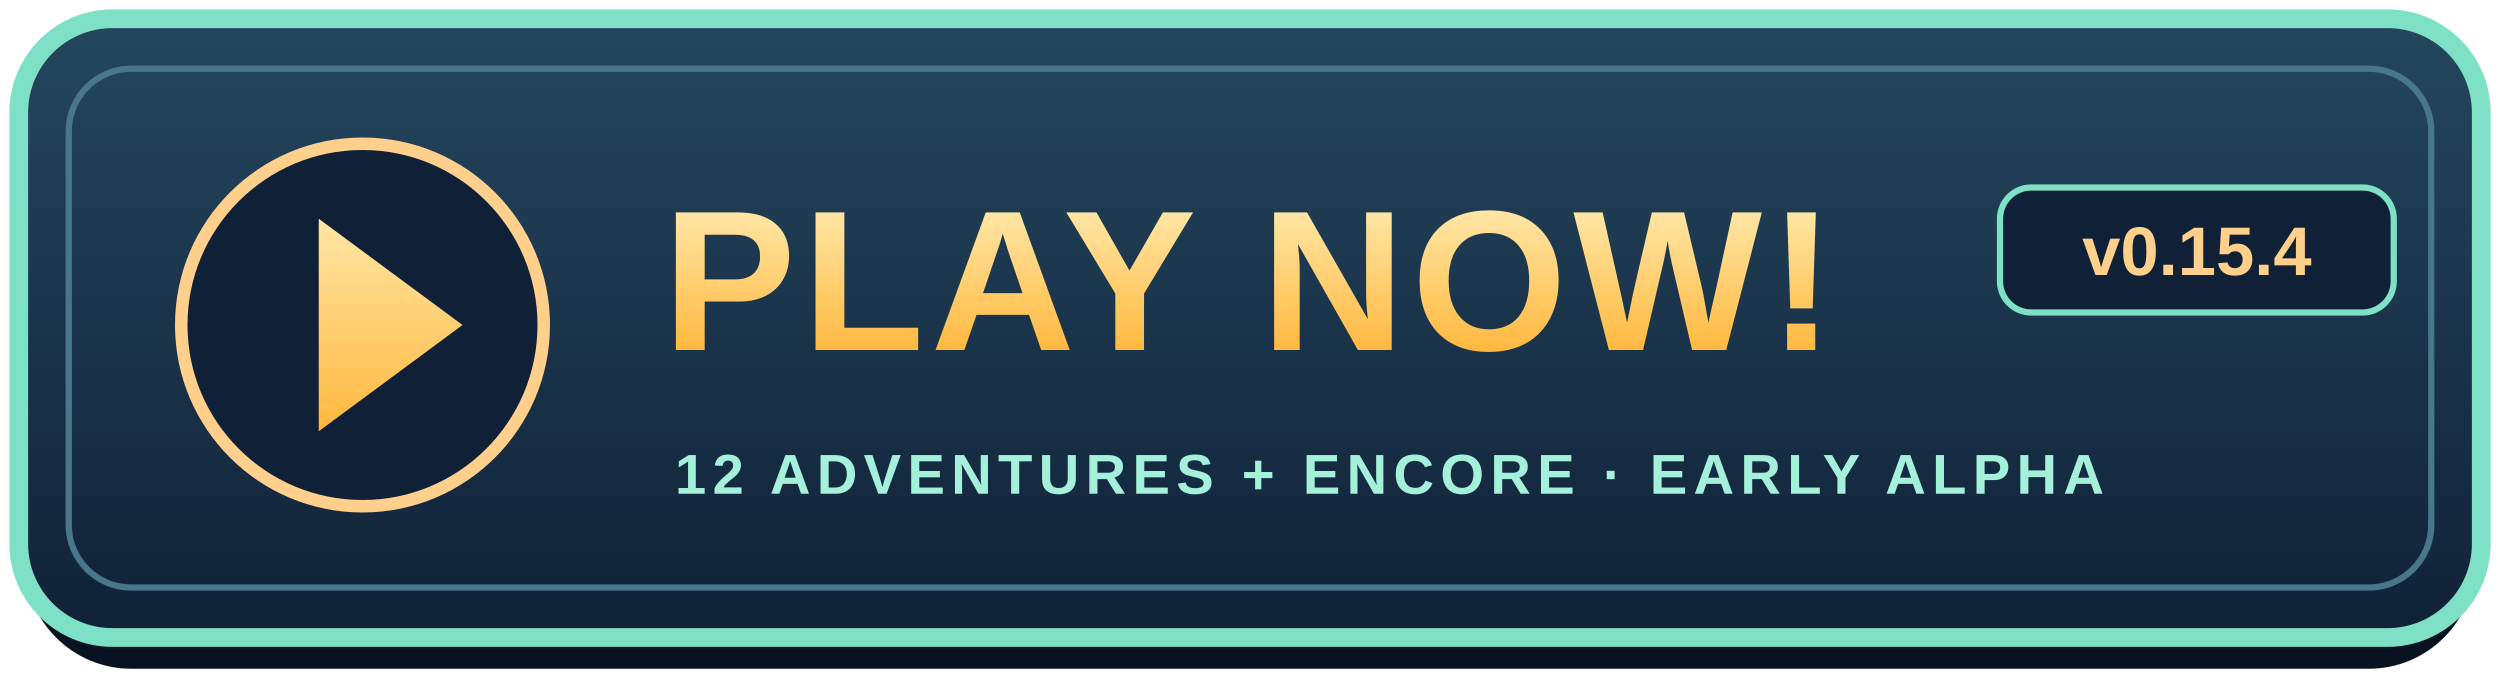
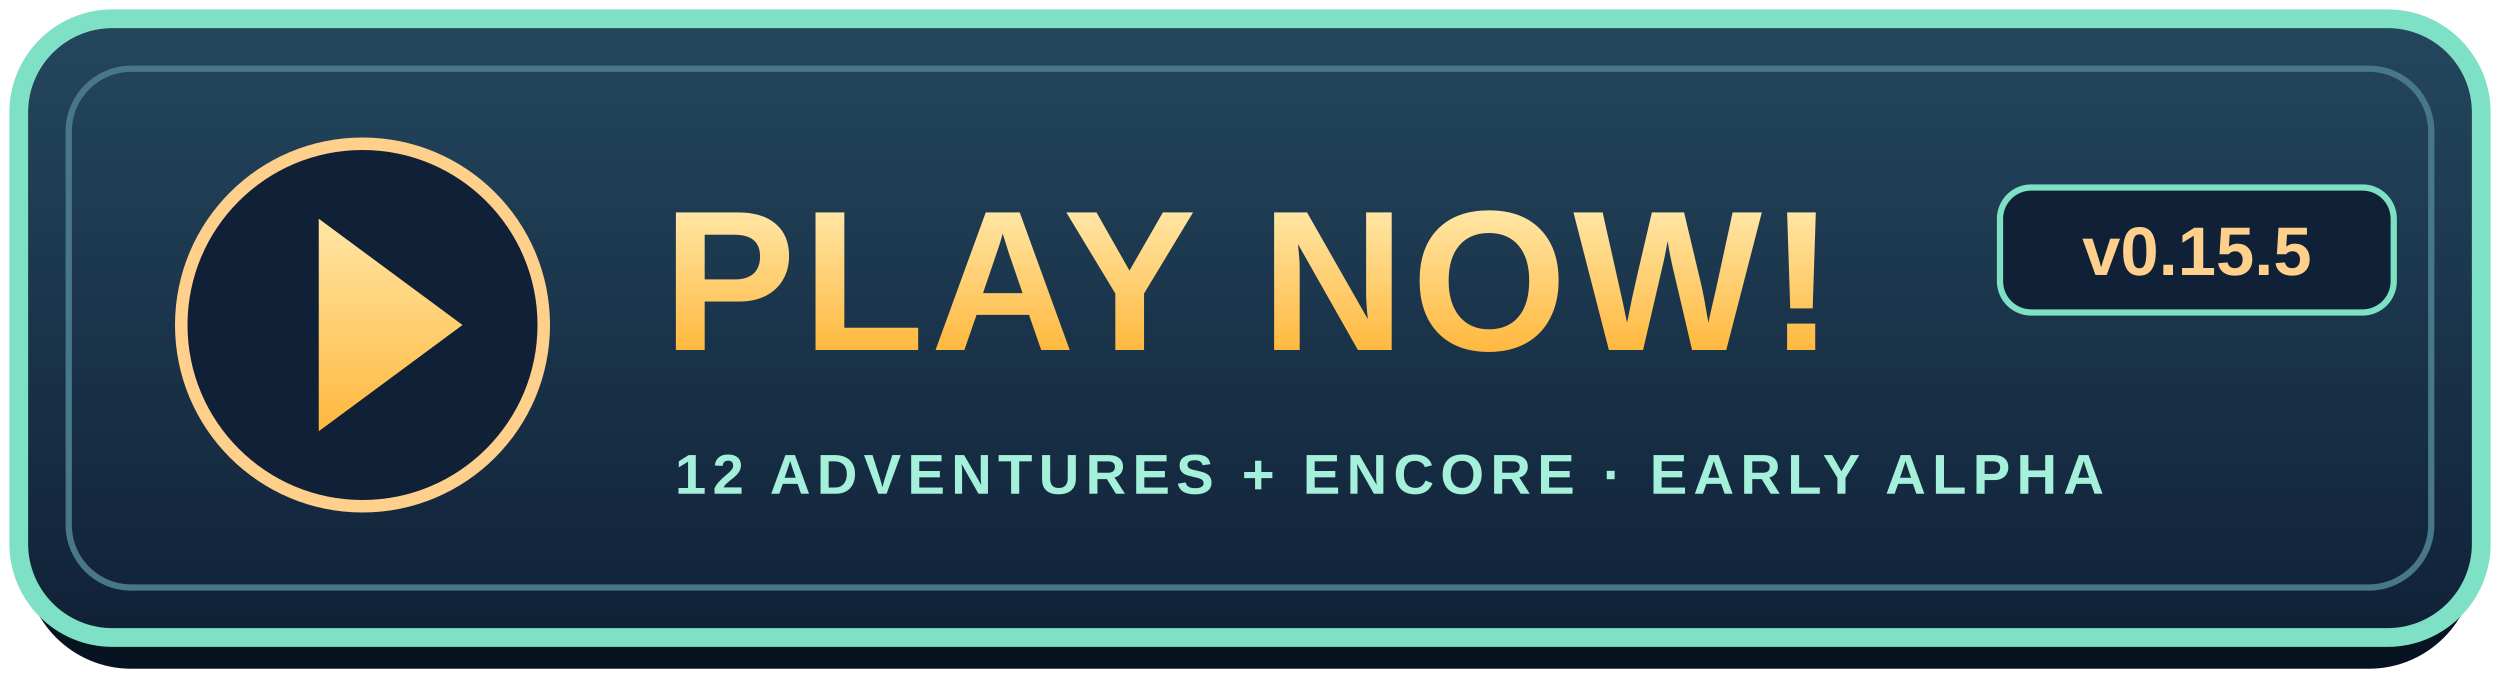
- <svg xmlns="http://www.w3.org/2000/svg" width="400" height="112" viewBox="0 0 400 112" role="img" aria-label="Play Now! Seth Happens - A New Adventure version 0.15.4 Early alpha">
+ <svg xmlns="http://www.w3.org/2000/svg" width="400" height="112" viewBox="0 0 400 112" role="img" aria-label="Play Now! Seth Happens - A New Adventure version 0.15.5 Early alpha">
  <defs>
    <linearGradient id="bg" x2="0" y2="1">
      <stop stop-color="#24475e" />
      <stop offset="1" stop-color="#102137" />
    </linearGradient>
    <linearGradient id="gold" x2="0" y2="1">
      <stop stop-color="#ffe6a5" />
      <stop offset="1" stop-color="#ffb83e" />
    </linearGradient>
  </defs>
  <rect x="4" y="9" width="392" height="98" rx="17" fill="#071321" />
  <rect x="3" y="3" width="394" height="99" rx="15" fill="url(#bg)" stroke="#7ee0c5" stroke-width="3" />
  <rect x="11" y="11" width="378" height="83" rx="10" fill="none" stroke="#48778a" />
  <circle cx="58" cy="52" r="29" fill="#102137" stroke="#ffd08b" stroke-width="2" />
  <path d="M51 35L74 52L51 69Z" fill="url(#gold)" />
  <text x="106" y="56" fill="url(#gold)" font-family="Arial,Helvetica,sans-serif" font-size="32" font-weight="900" letter-spacing="1">PLAY NOW!</text>
  <rect x="320" y="30" width="63" height="20" rx="5" fill="#102137" stroke="#7ee0c5" />
-   <text x="351.5" y="44" text-anchor="middle" fill="#ffd08b" font-family="Arial,Helvetica,sans-serif" font-size="11" font-weight="700">v0.15.4</text>
+   <text x="351.5" y="44" text-anchor="middle" fill="#ffd08b" font-family="Arial,Helvetica,sans-serif" font-size="11" font-weight="700">v0.15.5</text>
  <text x="108" y="79" fill="#a4f0da" font-family="Arial,Helvetica,sans-serif" font-size="9" font-weight="700" letter-spacing="1">12 ADVENTURES + ENCORE · EARLY ALPHA</text>
</svg>
